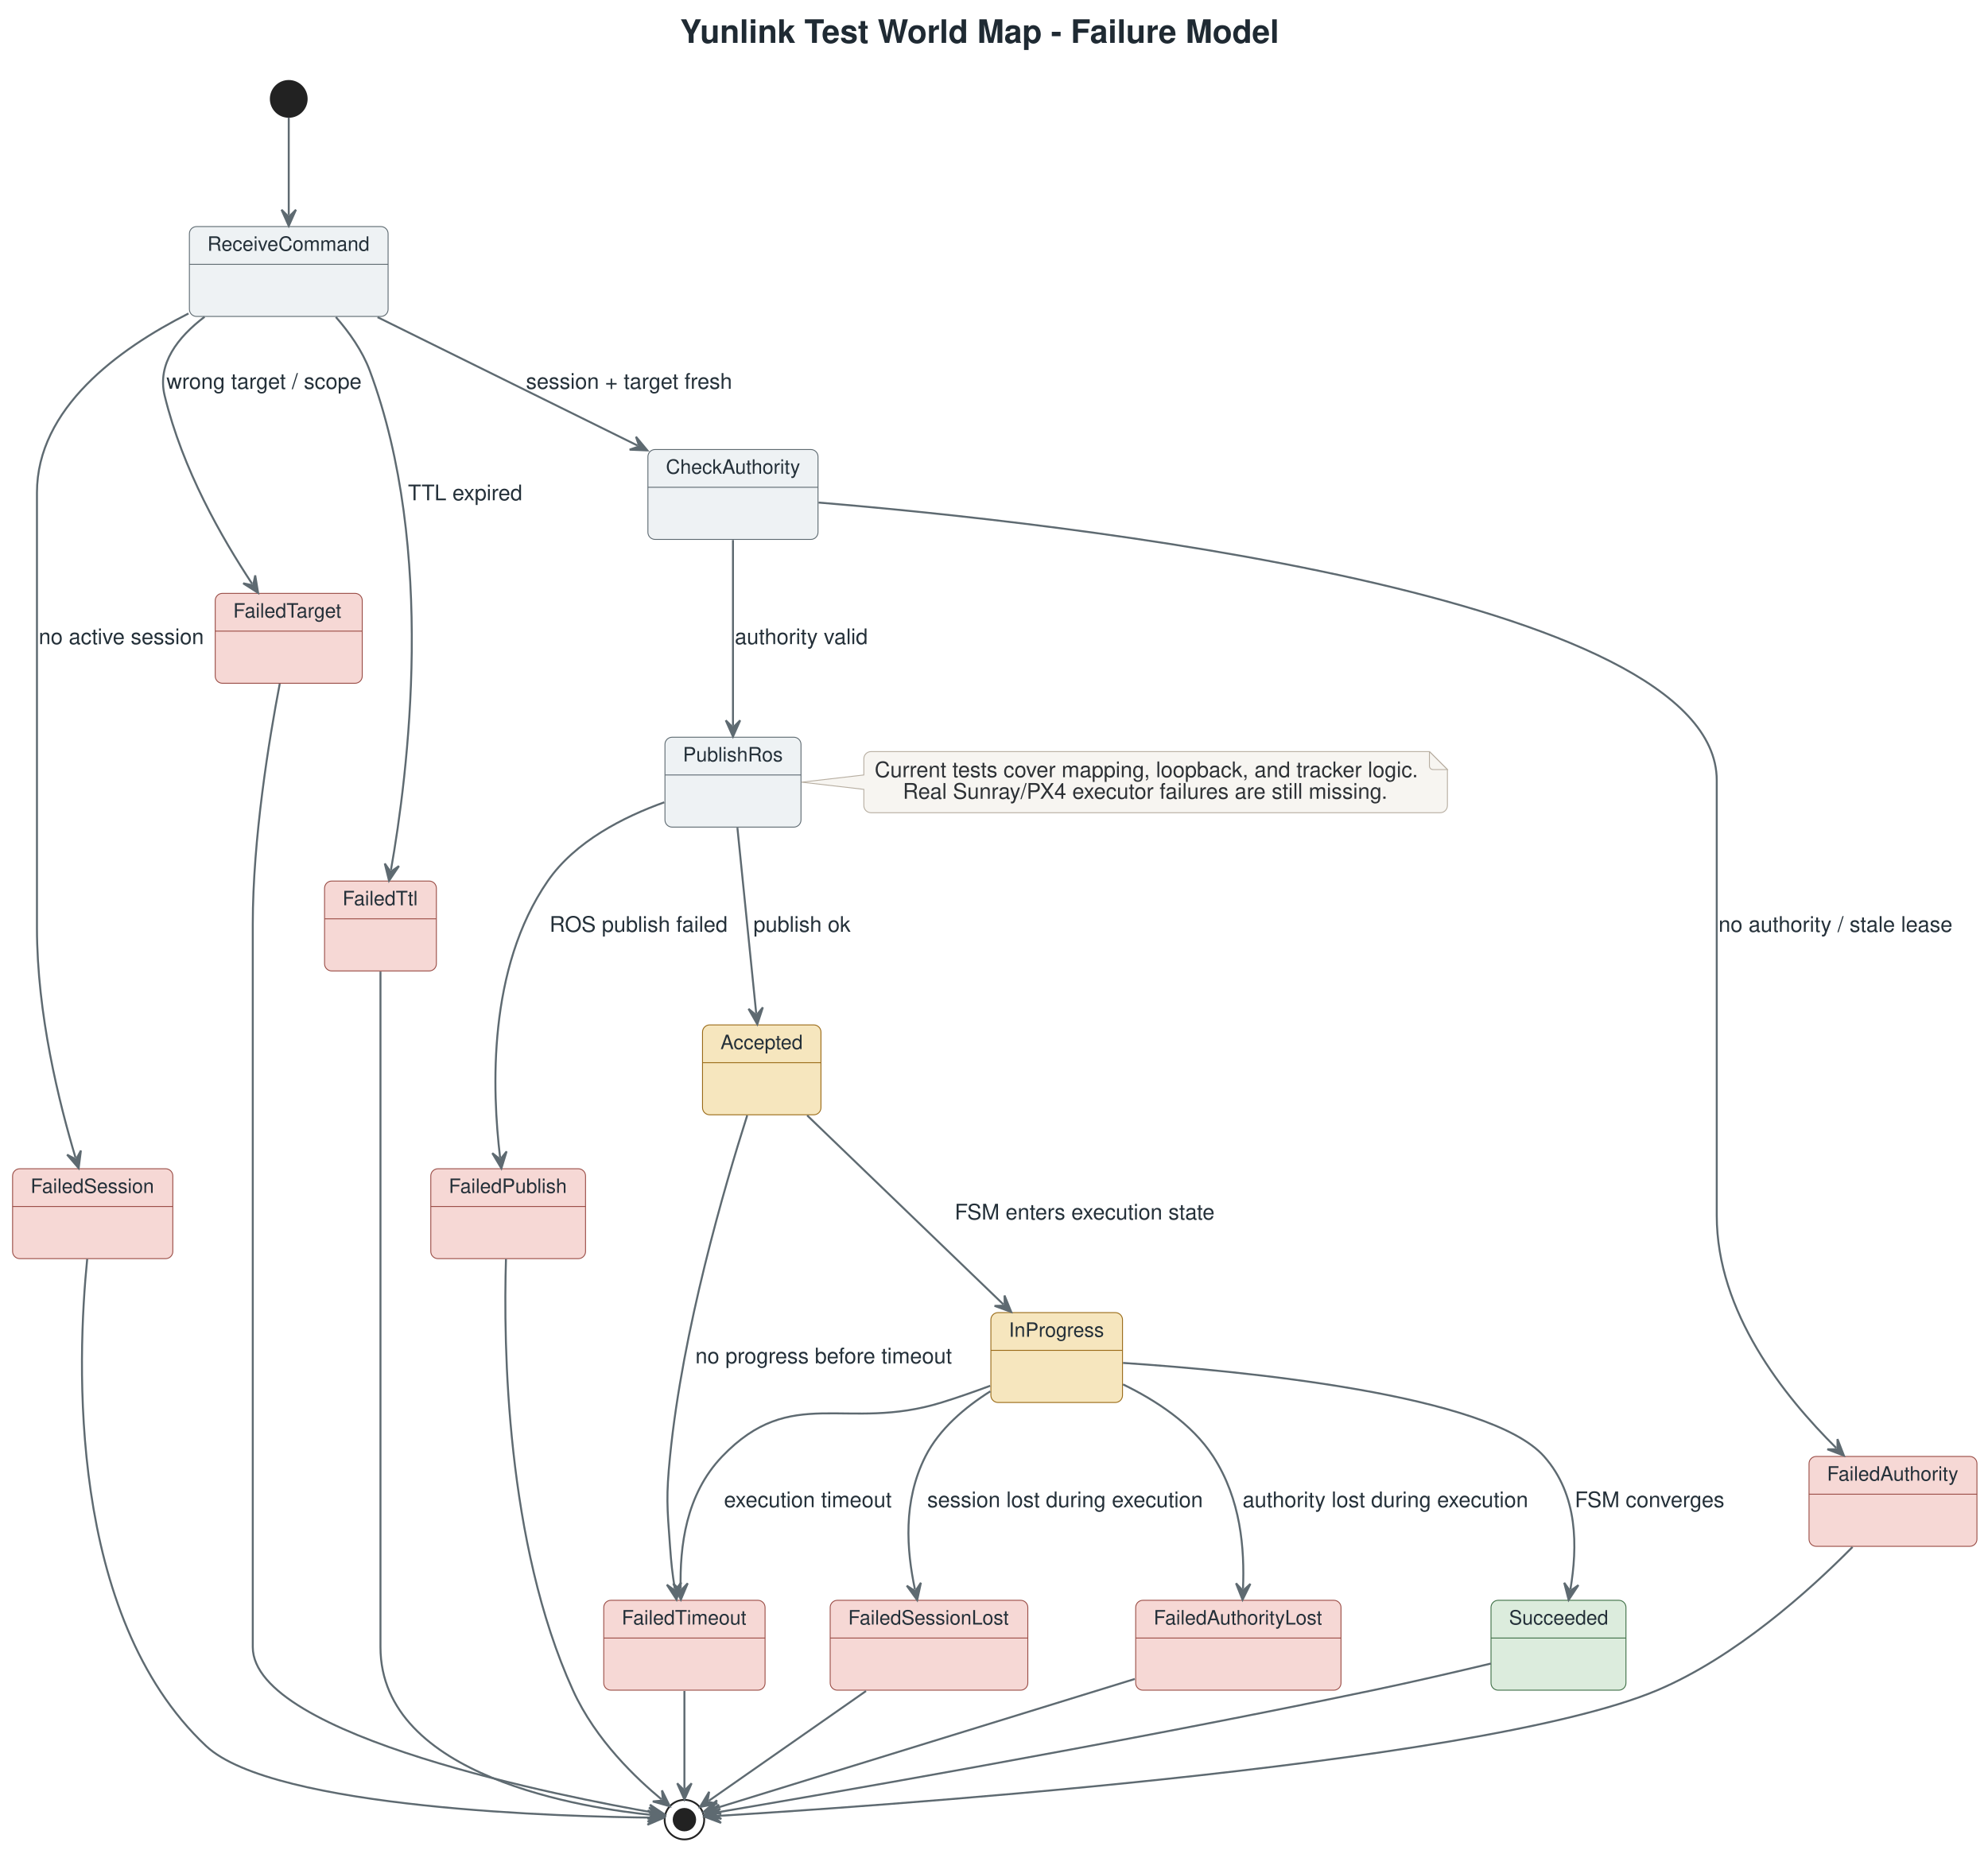
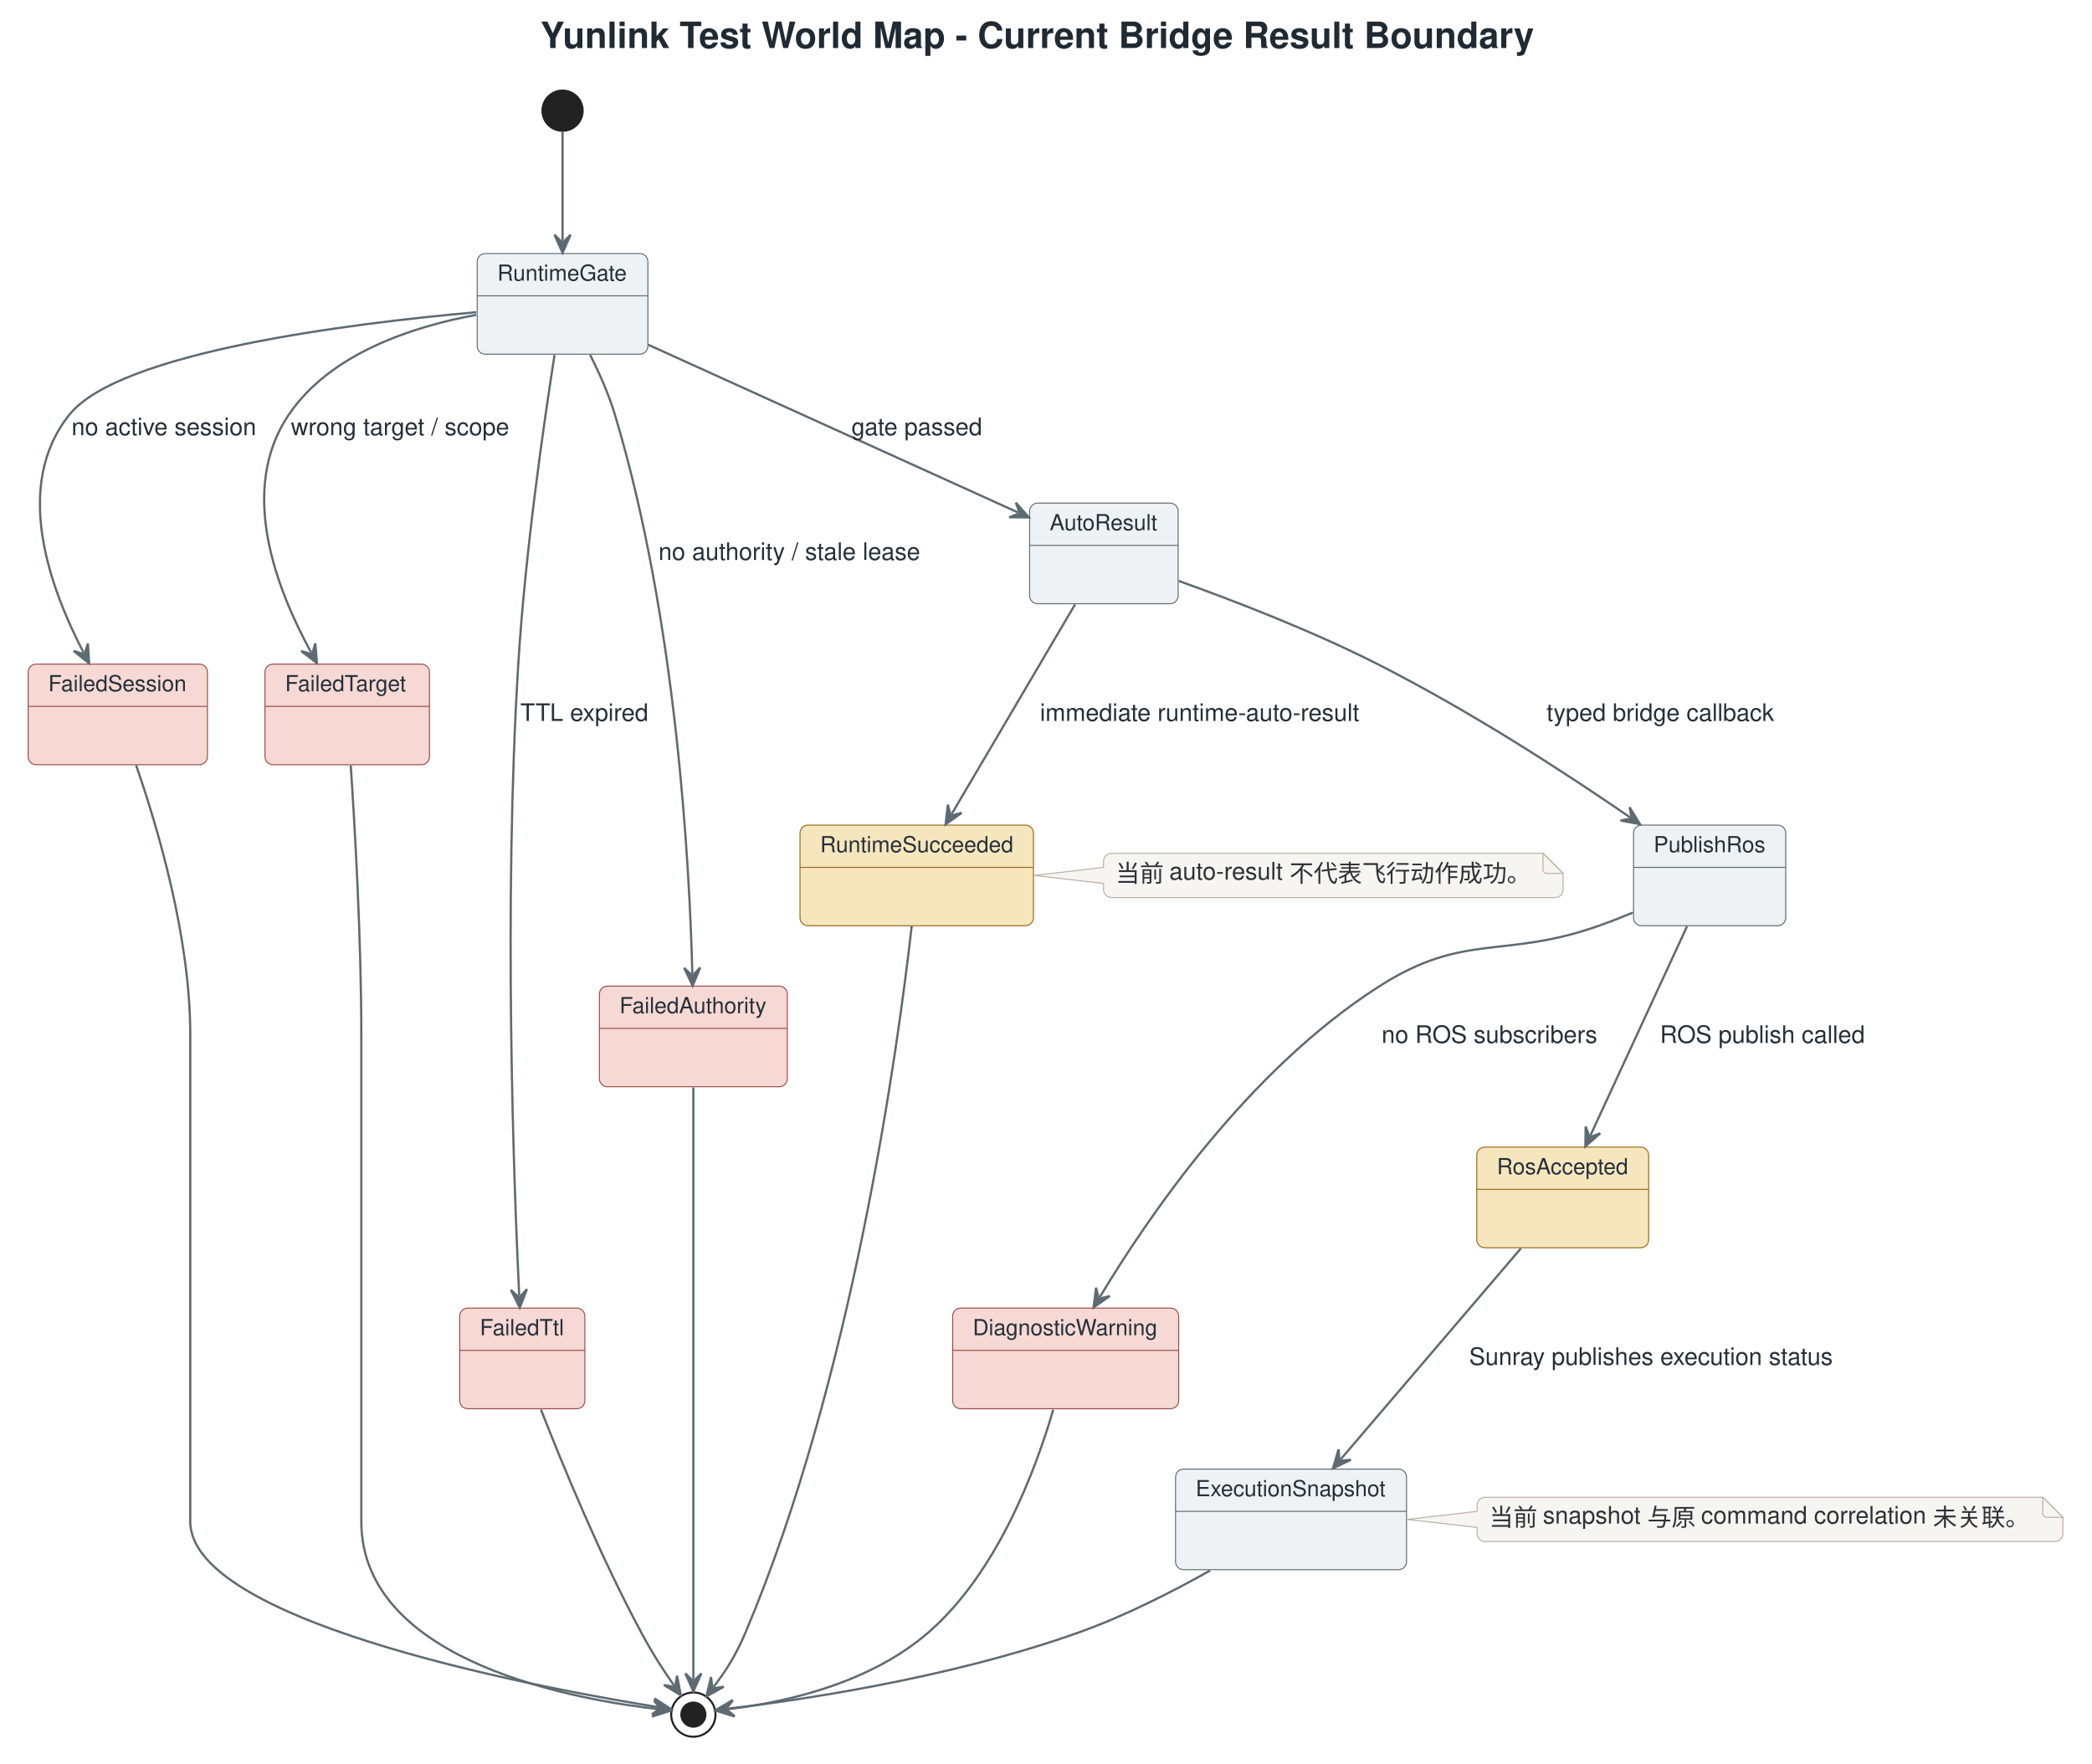
- <svg xmlns="http://www.w3.org/2000/svg" contentStyleType="text/css" data-diagram-type="STATE" height="1500.625px" preserveAspectRatio="none" style="width:1612px;height:1500px;background:#FFFFFF;" version="1.1" viewBox="0 0 1612 1500" width="1612.917px" zoomAndPan="magnify">
+ <svg xmlns="http://www.w3.org/2000/svg" contentStyleType="text/css" data-diagram-type="STATE" height="1278.958px" preserveAspectRatio="none" style="width:1516px;height:1278px;background:#FFFFFF;" version="1.1" viewBox="0 0 1516 1278" width="1516.667px" zoomAndPan="magnify">
  <defs />
  <g>
    <g class="title" data-source-line="2">
-       <text fill="#1F2A33" font-family="'Helvetica'" font-size="26.25" font-weight="bold" lengthAdjust="spacing" textLength="490.021" x="551.406" y="34.796">Yunlink Test World Map - Failure Model</text>
+       <text fill="#1F2A33" font-family="'Helvetica'" font-size="26.25" font-weight="700" lengthAdjust="spacing" textLength="723.375" x="391.599" y="34.796">Yunlink Test World Map - Current Bridge Result Boundary</text>
    </g>
    <g class="entity" data-qualified-name="FailedSession" id="ent0002">
-       <rect fill="#F6D8D5" height="72.917" rx="5.833" ry="5.833" style="stroke:#9A4D46;stroke-width:0.729;" width="129.928" x="10.208" y="947.917" />
-       <line style="stroke:#9A4D46;stroke-width:0.729;" x1="10.208" x2="140.137" y1="978.542" y2="978.542" />
-       <text fill="#243039" font-family="'Helvetica'" font-size="16.042" lengthAdjust="spacing" textLength="100.762" x="24.792" y="967.561">FailedSession</text>
+       <rect fill="#F6D8D5" height="72.917" rx="5.833" ry="5.833" style="stroke:#9A4D46;stroke-width:0.729;" width="129.928" x="20.402" y="481.25" />
+       <line style="stroke:#9A4D46;stroke-width:0.729;" x1="20.402" x2="150.331" y1="511.875" y2="511.875" />
+       <text fill="#243039" font-family="'Helvetica'" font-size="16.042" lengthAdjust="spacing" textLength="100.762" x="34.985" y="500.894">FailedSession</text>
    </g>
    <g class="entity" data-qualified-name="FailedTarget" id="ent0003">
-       <rect fill="#F6D8D5" height="72.917" rx="5.833" ry="5.833" style="stroke:#9A4D46;stroke-width:0.729;" width="119.221" x="174.519" y="481.25" />
-       <line style="stroke:#9A4D46;stroke-width:0.729;" x1="174.519" x2="293.74" y1="511.875" y2="511.875" />
-       <text fill="#243039" font-family="'Helvetica'" font-size="16.042" lengthAdjust="spacing" textLength="90.054" x="189.102" y="500.894">FailedTarget</text>
+       <rect fill="#F6D8D5" height="72.917" rx="5.833" ry="5.833" style="stroke:#9A4D46;stroke-width:0.729;" width="119.221" x="192.004" y="481.25" />
+       <line style="stroke:#9A4D46;stroke-width:0.729;" x1="192.004" x2="311.225" y1="511.875" y2="511.875" />
+       <text fill="#243039" font-family="'Helvetica'" font-size="16.042" lengthAdjust="spacing" textLength="90.054" x="206.588" y="500.894">FailedTarget</text>
    </g>
    <g class="entity" data-qualified-name="FailedTtl" id="ent0004">
-       <rect fill="#F6D8D5" height="72.917" rx="5.833" ry="5.833" style="stroke:#9A4D46;stroke-width:0.729;" width="90.678" x="263.171" y="714.583" />
-       <line style="stroke:#9A4D46;stroke-width:0.729;" x1="263.171" x2="353.849" y1="745.208" y2="745.208" />
-       <text fill="#243039" font-family="'Helvetica'" font-size="16.042" lengthAdjust="spacing" textLength="61.511" x="277.754" y="734.227">FailedTtl</text>
+       <rect fill="#F6D8D5" height="72.917" rx="5.833" ry="5.833" style="stroke:#9A4D46;stroke-width:0.729;" width="90.678" x="333.156" y="947.917" />
+       <line style="stroke:#9A4D46;stroke-width:0.729;" x1="333.156" x2="423.834" y1="978.542" y2="978.542" />
+       <text fill="#243039" font-family="'Helvetica'" font-size="16.042" lengthAdjust="spacing" textLength="61.511" x="347.74" y="967.561">FailedTtl</text>
    </g>
    <g class="entity" data-qualified-name="FailedAuthority" id="ent0005">
-       <rect fill="#F6D8D5" height="72.917" rx="5.833" ry="5.833" style="stroke:#9A4D46;stroke-width:0.729;" width="136.163" x="1466.879" y="1181.25" />
-       <line style="stroke:#9A4D46;stroke-width:0.729;" x1="1466.879" x2="1603.043" y1="1211.875" y2="1211.875" />
-       <text fill="#243039" font-family="'Helvetica'" font-size="16.042" lengthAdjust="spacing" textLength="106.997" x="1481.463" y="1200.894">FailedAuthority</text>
+       <rect fill="#F6D8D5" height="72.917" rx="5.833" ry="5.833" style="stroke:#9A4D46;stroke-width:0.729;" width="136.163" x="434.365" y="714.583" />
+       <line style="stroke:#9A4D46;stroke-width:0.729;" x1="434.365" x2="570.528" y1="745.208" y2="745.208" />
+       <text fill="#243039" font-family="'Helvetica'" font-size="16.042" lengthAdjust="spacing" textLength="106.997" x="448.948" y="734.227">FailedAuthority</text>
    </g>
-     <g class="entity" data-qualified-name="FailedPublish" id="ent0006">
-       <rect fill="#F6D8D5" height="72.917" rx="5.833" ry="5.833" style="stroke:#9A4D46;stroke-width:0.729;" width="125.472" x="349.315" y="947.917" />
-       <line style="stroke:#9A4D46;stroke-width:0.729;" x1="349.315" x2="474.786" y1="978.542" y2="978.542" />
-       <text fill="#243039" font-family="'Helvetica'" font-size="16.042" lengthAdjust="spacing" textLength="96.305" x="363.898" y="967.561">FailedPublish</text>
+     <g class="entity" data-qualified-name="DiagnosticWarning" id="ent0006">
+       <rect fill="#F6D8D5" height="72.917" rx="5.833" ry="5.833" style="stroke:#9A4D46;stroke-width:0.729;" width="163.798" x="690.346" y="947.917" />
+       <line style="stroke:#9A4D46;stroke-width:0.729;" x1="690.346" x2="854.143" y1="978.542" y2="978.542" />
+       <text fill="#243039" font-family="'Helvetica'" font-size="16.042" lengthAdjust="spacing" textLength="134.631" x="704.929" y="967.561">DiagnosticWarning</text>
    </g>
-     <g class="entity" data-qualified-name="FailedTimeout" id="ent0007">
-       <rect fill="#F6D8D5" height="72.917" rx="5.833" ry="5.833" style="stroke:#9A4D46;stroke-width:0.729;" width="130.806" x="489.562" y="1297.917" />
-       <line style="stroke:#9A4D46;stroke-width:0.729;" x1="489.562" x2="620.368" y1="1328.542" y2="1328.542" />
-       <text fill="#243039" font-family="'Helvetica'" font-size="16.042" lengthAdjust="spacing" textLength="101.639" x="504.146" y="1317.561">FailedTimeout</text>
+     <g class="entity" data-qualified-name="RuntimeSucceeded" id="ent0007">
+       <rect fill="#F6E6BE" height="72.917" rx="5.833" ry="5.833" style="stroke:#9A6B18;stroke-width:0.729;" width="169.171" x="579.746" y="597.917" />
+       <line style="stroke:#9A6B18;stroke-width:0.729;" x1="579.746" x2="748.917" y1="628.542" y2="628.542" />
+       <text fill="#243039" font-family="'Helvetica'" font-size="16.042" lengthAdjust="spacing" textLength="140.004" x="594.329" y="617.561">RuntimeSucceeded</text>
    </g>
-     <g class="entity" data-qualified-name="FailedSessionLost" id="ent0008">
-       <rect fill="#F6D8D5" height="72.917" rx="5.833" ry="5.833" style="stroke:#9A4D46;stroke-width:0.729;" width="160.249" x="673.167" y="1297.917" />
-       <line style="stroke:#9A4D46;stroke-width:0.729;" x1="673.167" x2="833.416" y1="1328.542" y2="1328.542" />
-       <text fill="#243039" font-family="'Helvetica'" font-size="16.042" lengthAdjust="spacing" textLength="131.083" x="687.75" y="1317.561">FailedSessionLost</text>
+     <g class="entity" data-qualified-name="RosAccepted" id="ent0008">
+       <rect fill="#F6E6BE" height="72.917" rx="5.833" ry="5.833" style="stroke:#9A6B18;stroke-width:0.729;" width="124.579" x="1070.154" y="831.25" />
+       <line style="stroke:#9A6B18;stroke-width:0.729;" x1="1070.154" x2="1194.733" y1="861.875" y2="861.875" />
+       <text fill="#243039" font-family="'Helvetica'" font-size="16.042" lengthAdjust="spacing" textLength="95.412" x="1084.737" y="850.894">RosAccepted</text>
    </g>
-     <g class="entity" data-qualified-name="FailedAuthorityLost" id="ent0009">
-       <rect fill="#F6D8D5" height="72.917" rx="5.833" ry="5.833" style="stroke:#9A4D46;stroke-width:0.729;" width="166.484" x="920.894" y="1297.917" />
-       <line style="stroke:#9A4D46;stroke-width:0.729;" x1="920.894" x2="1087.378" y1="1328.542" y2="1328.542" />
-       <text fill="#243039" font-family="'Helvetica'" font-size="16.042" lengthAdjust="spacing" textLength="137.318" x="935.477" y="1317.561">FailedAuthorityLost</text>
-     </g>
-     <g class="entity" data-qualified-name="Succeeded" id="ent0010">
-       <rect fill="#DCECDD" height="72.917" rx="5.833" ry="5.833" style="stroke:#3F7047;stroke-width:0.729;" width="109.438" x="1209.002" y="1297.917" />
-       <line style="stroke:#3F7047;stroke-width:0.729;" x1="1209.002" x2="1318.44" y1="1328.542" y2="1328.542" />
-       <text fill="#243039" font-family="'Helvetica'" font-size="16.042" lengthAdjust="spacing" textLength="80.271" x="1223.585" y="1317.561">Succeeded</text>
-     </g>
-     <g class="entity" data-qualified-name="Accepted" id="ent0011">
-       <rect fill="#F6E6BE" height="72.917" rx="5.833" ry="5.833" style="stroke:#9A6B18;stroke-width:0.729;" width="96.051" x="569.64" y="831.25" />
-       <line style="stroke:#9A6B18;stroke-width:0.729;" x1="569.64" x2="665.691" y1="861.875" y2="861.875" />
-       <text fill="#243039" font-family="'Helvetica'" font-size="16.042" lengthAdjust="spacing" textLength="66.885" x="584.223" y="850.894">Accepted</text>
-     </g>
-     <g class="entity" data-qualified-name="InProgress" id="ent0012">
-       <rect fill="#F6E6BE" height="72.917" rx="5.833" ry="5.833" style="stroke:#9A6B18;stroke-width:0.729;" width="106.735" x="803.469" y="1064.583" />
-       <line style="stroke:#9A6B18;stroke-width:0.729;" x1="803.469" x2="910.204" y1="1095.208" y2="1095.208" />
-       <text fill="#243039" font-family="'Helvetica'" font-size="16.042" lengthAdjust="spacing" textLength="77.569" x="818.052" y="1084.227">InProgress</text>
+     <g class="entity" data-qualified-name="ExecutionSnapshot" id="ent0009">
+       <rect fill="#EEF2F4" height="72.917" rx="5.833" ry="5.833" style="stroke:#5E6A71;stroke-width:0.729;" width="167.401" x="851.871" y="1064.583" />
+       <line style="stroke:#5E6A71;stroke-width:0.729;" x1="851.871" x2="1019.271" y1="1095.208" y2="1095.208" />
+       <text fill="#243039" font-family="'Helvetica'" font-size="16.042" lengthAdjust="spacing" textLength="138.234" x="866.454" y="1084.227">ExecutionSnapshot</text>
    </g>
    <g class="start_entity" data-qualified-name=".start." data-source-line="4" id="ent0002">
-       <ellipse cx="234.135" cy="80.208" fill="#222222" rx="14.583" ry="14.583" style="stroke:#222222;stroke-width:1.458;" />
+       <ellipse cx="407.663" cy="80.208" fill="#222222" rx="14.583" ry="14.583" style="stroke:#222222;stroke-width:1.458;" />
    </g>
-     <g class="entity" data-qualified-name="ReceiveCommand" id="ent0003">
-       <rect fill="#EEF2F4" height="72.917" rx="5.833" ry="5.833" style="stroke:#5E6A71;stroke-width:0.729;" width="161.119" x="153.577" y="183.75" />
-       <line style="stroke:#5E6A71;stroke-width:0.729;" x1="153.577" x2="314.696" y1="214.375" y2="214.375" />
-       <text fill="#243039" font-family="'Helvetica'" font-size="16.042" lengthAdjust="spacing" textLength="131.952" x="168.16" y="203.394">ReceiveCommand</text>
+     <g class="entity" data-qualified-name="RuntimeGate" id="ent0003">
+       <rect fill="#EEF2F4" height="72.917" rx="5.833" ry="5.833" style="stroke:#5E6A71;stroke-width:0.729;" width="123.678" x="345.815" y="183.75" />
+       <line style="stroke:#5E6A71;stroke-width:0.729;" x1="345.815" x2="469.492" y1="214.375" y2="214.375" />
+       <text fill="#243039" font-family="'Helvetica'" font-size="16.042" lengthAdjust="spacing" textLength="94.511" x="360.398" y="203.394">RuntimeGate</text>
    </g>
-     <g class="entity" data-qualified-name="CheckAuthority" id="ent0008">
-       <rect fill="#EEF2F4" height="72.917" rx="5.833" ry="5.833" style="stroke:#5E6A71;stroke-width:0.729;" width="137.941" x="525.365" y="364.583" />
-       <line style="stroke:#5E6A71;stroke-width:0.729;" x1="525.365" x2="663.306" y1="395.208" y2="395.208" />
-       <text fill="#243039" font-family="'Helvetica'" font-size="16.042" lengthAdjust="spacing" textLength="108.775" x="539.948" y="384.227">CheckAuthority</text>
+     <g class="entity" data-qualified-name="AutoResult" id="ent0009">
+       <rect fill="#EEF2F4" height="72.917" rx="5.833" ry="5.833" style="stroke:#5E6A71;stroke-width:0.729;" width="107.636" x="746.127" y="364.583" />
+       <line style="stroke:#5E6A71;stroke-width:0.729;" x1="746.127" x2="853.763" y1="395.208" y2="395.208" />
+       <text fill="#243039" font-family="'Helvetica'" font-size="16.042" lengthAdjust="spacing" textLength="78.469" x="760.71" y="384.227">AutoResult</text>
    </g>
-     <g class="entity" data-qualified-name="PublishRos" id="ent0011">
-       <rect fill="#EEF2F4" height="72.917" rx="5.833" ry="5.833" style="stroke:#5E6A71;stroke-width:0.729;" width="110.307" x="539.19" y="597.917" />
-       <line style="stroke:#5E6A71;stroke-width:0.729;" x1="539.19" x2="649.497" y1="628.542" y2="628.542" />
-       <text fill="#243039" font-family="'Helvetica'" font-size="16.042" lengthAdjust="spacing" textLength="81.14" x="553.773" y="617.561">PublishRos</text>
+     <g class="entity" data-qualified-name="PublishRos" id="ent0012">
+       <rect fill="#EEF2F4" height="72.917" rx="5.833" ry="5.833" style="stroke:#5E6A71;stroke-width:0.729;" width="110.307" x="1183.758" y="597.917" />
+       <line style="stroke:#5E6A71;stroke-width:0.729;" x1="1183.758" x2="1294.065" y1="628.542" y2="628.542" />
+       <text fill="#243039" font-family="'Helvetica'" font-size="16.042" lengthAdjust="spacing" textLength="81.14" x="1198.342" y="617.561">PublishRos</text>
    </g>
-     <g class="end_entity" data-qualified-name=".end." data-source-line="25" id="ent0021">
-       <ellipse cx="554.969" cy="1475.833" fill="none" rx="16.042" ry="16.042" style="stroke:#222222;stroke-width:1.458;" />
-       <ellipse cx="554.969" cy="1475.833" fill="#222222" rx="8.75" ry="8.75" style="stroke:#222222;stroke-width:1.458;" />
+     <g class="end_entity" data-qualified-name=".end." data-source-line="19" id="ent0017">
+       <ellipse cx="502.454" cy="1242.5" fill="none" rx="16.042" ry="16.042" style="stroke:#222222;stroke-width:1.458;" />
+       <ellipse cx="502.454" cy="1242.5" fill="#222222" rx="8.75" ry="8.75" style="stroke:#222222;stroke-width:1.458;" />
    </g>
-     <g class="entity" data-qualified-name="GMN2" data-source-line="48" id="ent0003">
-       <path d="M700.452,615.417 L700.452,628.542 L649.892,634.375 L700.452,640.208 L700.452,653.333 A5.833,5.833 0 0 0 706.285,659.167 L1167.819,659.167 A5.833,5.833 0 0 0 1173.653,653.333 L1173.653,624.167 L1159.069,609.583 L706.285,609.583 A5.833,5.833 0 0 0 700.452,615.417" fill="#F7F5F1" style="stroke:#B7AEA1;stroke-width:0.729;" />
-       <path d="M1159.069,609.583 L1159.069,621.25 A2.917,2.917 0 0 0 1161.986,624.167 L1173.653,624.167 L1159.069,609.583" fill="#F7F5F1" style="stroke:#B7AEA1;stroke-width:0.729;" />
-       <text fill="#2D3135" font-family="'Helvetica'" font-size="17.5" lengthAdjust="spacing" textLength="442.576" x="709.202" y="630.35">Current tests cover mapping, loopback, and tracker logic.</text>
-       <text fill="#2D3135" font-family="'Helvetica'" font-size="17.5" lengthAdjust="spacing" textLength="396.835" x="732.073" y="647.85">Real Sunray/PX4 executor failures are still missing.</text>
+     <g class="entity" data-qualified-name="GMN2" data-source-line="37" id="ent0003">
+       <path d="M799.692,624.167 L799.692,628.542 L749.233,634.375 L799.692,640.208 L799.692,644.583 A5.833,5.833 0 0 0 805.525,650.417 L1126.888,650.417 A5.833,5.833 0 0 0 1132.722,644.583 L1132.722,632.917 L1118.138,618.333 L805.525,618.333 A5.833,5.833 0 0 0 799.692,624.167" fill="#F7F5F1" style="stroke:#B7AEA1;stroke-width:0.729;" />
+       <path d="M1118.138,618.333 L1118.138,630 A2.917,2.917 0 0 0 1121.055,632.917 L1132.722,632.917 L1118.138,618.333" fill="#F7F5F1" style="stroke:#B7AEA1;stroke-width:0.729;" />
+       <text fill="#2D3135" font-family="'Helvetica'" font-size="17.5" lengthAdjust="spacing" textLength="302.405" x="808.442" y="639.1">当前 auto-result 不代表飞行动作成功。</text>
+     </g>
+     <g class="entity" data-qualified-name="GMN5" data-source-line="41" id="ent0006">
+       <path d="M1070.402,1090.833 L1070.402,1095.208 L1019.638,1101.042 L1070.402,1106.875 L1070.402,1111.25 A5.833,5.833 0 0 0 1076.235,1117.083 L1489.072,1117.083 A5.833,5.833 0 0 0 1494.905,1111.25 L1494.905,1099.583 L1480.322,1085 L1076.235,1085 A5.833,5.833 0 0 0 1070.402,1090.833" fill="#F7F5F1" style="stroke:#B7AEA1;stroke-width:0.729;" />
+       <path d="M1480.322,1085 L1480.322,1096.667 A2.917,2.917 0 0 0 1483.239,1099.583 L1494.905,1099.583 L1480.322,1085" fill="#F7F5F1" style="stroke:#B7AEA1;stroke-width:0.729;" />
+       <text fill="#2D3135" font-family="'Helvetica'" font-size="17.5" lengthAdjust="spacing" textLength="393.878" x="1079.152" y="1105.767">当前 snapshot 与原 command correlation 未关联。</text>
    </g>
    <g class="link" data-entity-1="ent0002" data-entity-2="ent0003" data-link-type="dependency" data-source-line="4" id="lnk4">
-       <path d="M234.135,95.317 C234.135,115.631 234.135,145.76 234.135,174.49" fill="none" id="*start*-to-ReceiveCommand" style="stroke:#5E6A71;stroke-width:1.604;" />
-       <polygon fill="#5E6A71" points="234.135,183.24,239.969,170.115,234.135,175.948,228.302,170.115,234.135,183.24" style="stroke:#5E6A71;stroke-width:1.604;" />
+       <path d="M407.663,95.317 C407.663,115.631 407.663,145.76 407.663,174.49" fill="none" id="*start*-to-RuntimeGate" style="stroke:#5E6A71;stroke-width:1.604;" />
+       <polygon fill="#5E6A71" points="407.663,183.24,413.496,170.115,407.663,175.948,401.829,170.115,407.663,183.24" style="stroke:#5E6A71;stroke-width:1.604;" />
    </g>
    <g class="link" data-entity-1="ent0003" data-entity-2="ent0002" data-link-type="dependency" data-source-line="6" id="lnk5">
-       <path d="M152.848,254.26 C95.915,283.062 29.969,331.173 29.969,399.583 C29.969,399.583 29.969,399.583 29.969,752.5 C29.969,822.617 47.87,894.148 61.258,939.036" fill="none" id="ReceiveCommand-to-FailedSession" style="stroke:#5E6A71;stroke-width:1.604;" />
-       <polygon fill="#5E6A71" points="63.758,947.421,65.597,933.176,61.674,940.433,54.417,936.51,63.758,947.421" style="stroke:#5E6A71;stroke-width:1.604;" />
-       <text fill="#243039" font-family="'Helvetica'" font-size="17.5" lengthAdjust="spacing" textLength="134.241" x="31.427" y="522.434">no active session</text>
+       <path d="M345.188,226.246 C252.787,234.456 86.669,255.238 50.371,300.417 C8.75,352.202 36.367,426.277 60.546,472.885" fill="none" id="RuntimeGate-to-FailedSession" style="stroke:#5E6A71;stroke-width:1.604;" />
+       <polygon fill="#5E6A71" points="64.575,480.652,63.709,466.315,61.217,474.18,53.353,471.688,64.575,480.652" style="stroke:#5E6A71;stroke-width:1.604;" />
+       <text fill="#243039" font-family="'Helvetica'" font-size="17.5" lengthAdjust="spacing" textLength="134.241" x="51.829" y="315.35">no active session</text>
    </g>
    <g class="link" data-entity-1="ent0003" data-entity-2="ent0003" data-link-type="dependency" data-source-line="7" id="lnk6">
-       <path d="M165.871,256.958 C144.2,273.423 127.269,295.094 133.51,320.833 C148.065,380.917 179.681,435.909 204.472,473.549" fill="none" id="ReceiveCommand-to-FailedTarget" style="stroke:#5E6A71;stroke-width:1.604;" />
-       <polygon fill="#5E6A71" points="209.285,480.856,206.937,466.687,205.274,474.767,197.194,473.104,209.285,480.856" style="stroke:#5E6A71;stroke-width:1.604;" />
-       <text fill="#243039" font-family="'Helvetica'" font-size="17.5" lengthAdjust="spacing" textLength="158.56" x="134.969" y="315.35">wrong target / scope</text>
+       <path d="M345.144,228.171 C299.119,236.615 239.502,255.967 209.329,300.417 C172.113,355.221 200.574,427.194 225.483,472.854" fill="none" id="RuntimeGate-to-FailedTarget" style="stroke:#5E6A71;stroke-width:1.604;" />
+       <polygon fill="#5E6A71" points="229.673,480.535,228.508,466.22,226.181,474.134,218.267,471.807,229.673,480.535" style="stroke:#5E6A71;stroke-width:1.604;" />
+       <text fill="#243039" font-family="'Helvetica'" font-size="17.5" lengthAdjust="spacing" textLength="158.56" x="210.787" y="315.35">wrong target / scope</text>
    </g>
    <g class="link" data-entity-1="ent0003" data-entity-2="ent0004" data-link-type="dependency" data-source-line="8" id="lnk7">
-       <path d="M272.344,257.133 C283.281,269.646 293.84,284.579 299.76,300.417 C354.01,445.842 330.727,627.975 316.99,705.704" fill="none" id="ReceiveCommand-to-FailedTtl" style="stroke:#5E6A71;stroke-width:1.604;" />
-       <polygon fill="#5E6A71" points="315.467,714.321,323.495,702.411,316.736,707.14,312.007,700.381,315.467,714.321" style="stroke:#5E6A71;stroke-width:1.604;" />
-       <text fill="#243039" font-family="'Helvetica'" font-size="17.5" lengthAdjust="spacing" textLength="93.37" x="330.779" y="405.767">TTL expired</text>
+       <path d="M401.858,257.235 C394.042,307.125 380.523,400.794 375.579,481.25 C364.817,655.987 372.333,856.854 376.242,938.856" fill="none" id="RuntimeGate-to-FailedTtl" style="stroke:#5E6A71;stroke-width:1.604;" />
+       <polygon fill="#5E6A71" points="376.658,947.596,381.86,934.208,376.311,940.312,370.207,934.763,376.658,947.596" style="stroke:#5E6A71;stroke-width:1.604;" />
+       <text fill="#243039" font-family="'Helvetica'" font-size="17.5" lengthAdjust="spacing" textLength="93.37" x="377.038" y="522.434">TTL expired</text>
    </g>
-     <g class="link" data-entity-1="ent0003" data-entity-2="ent0008" data-link-type="dependency" data-source-line="9" id="lnk9">
-       <path d="M306.163,257.25 C369.804,288.677 454.184,330.36 517.038,361.408" fill="none" id="ReceiveCommand-to-CheckAuthority" style="stroke:#5E6A71;stroke-width:1.604;" />
-       <polygon fill="#5E6A71" points="524.883,365.283,515.699,354.24,518.346,362.054,510.532,364.701,524.883,365.283" style="stroke:#5E6A71;stroke-width:1.604;" />
-       <text fill="#243039" font-family="'Helvetica'" font-size="17.5" lengthAdjust="spacing" textLength="167.797" x="426.49" y="315.35">session + target fresh</text>
+     <g class="link" data-entity-1="ent0003" data-entity-2="ent0005" data-link-type="dependency" data-source-line="9" id="lnk8">
+       <path d="M427.671,257.177 C434.321,270.39 441.16,285.746 445.579,300.417 C490.569,449.823 499.751,628.836 501.719,705.647" fill="none" id="RuntimeGate-to-FailedAuthority" style="stroke:#5E6A71;stroke-width:1.604;" />
+       <polygon fill="#5E6A71" points="501.944,714.394,507.439,701.124,501.757,707.105,495.776,701.423,501.944,714.394" style="stroke:#5E6A71;stroke-width:1.604;" />
+       <text fill="#243039" font-family="'Helvetica'" font-size="17.5" lengthAdjust="spacing" textLength="189.697" x="477.181" y="405.767">no authority / stale lease</text>
    </g>
-     <g class="link" data-entity-1="ent0008" data-entity-2="ent0005" data-link-type="dependency" data-source-line="11" id="lnk10">
-       <path d="M663.731,407.604 C857.806,423.748 1392.052,481.921 1392.052,632.917 C1392.052,632.917 1392.052,632.917 1392.052,985.833 C1392.052,1064.452 1446.657,1132.383 1488.949,1174.398" fill="none" id="CheckAuthority-to-FailedAuthority" style="stroke:#5E6A71;stroke-width:1.604;" />
-       <polygon fill="#5E6A71" points="1495.156,1180.565,1489.956,1167.176,1489.983,1175.426,1481.734,1175.453,1495.156,1180.565" style="stroke:#5E6A71;stroke-width:1.604;" />
-       <text fill="#243039" font-family="'Helvetica'" font-size="17.5" lengthAdjust="spacing" textLength="189.697" x="1393.51" y="755.767">no authority / stale lease</text>
+     <g class="link" data-entity-1="ent0003" data-entity-2="ent0009" data-link-type="dependency" data-source-line="10" id="lnk10">
+       <path d="M469.817,249.856 C545.869,284.346 665.417,338.569 737.692,371.352" fill="none" id="RuntimeGate-to-AutoResult" style="stroke:#5E6A71;stroke-width:1.604;" />
+       <polygon fill="#5E6A71" points="745.66,374.967,736.117,364.233,739.02,371.955,731.298,374.857,745.66,374.967" style="stroke:#5E6A71;stroke-width:1.604;" />
+       <text fill="#243039" font-family="'Helvetica'" font-size="17.5" lengthAdjust="spacing" textLength="95.353" x="617.021" y="315.35">gate passed</text>
    </g>
-     <g class="link" data-entity-1="ent0008" data-entity-2="ent0011" data-link-type="dependency" data-source-line="12" id="lnk12">
-       <path d="M594.344,437.996 C594.344,481.294 594.344,545.315 594.344,588.627" fill="none" id="CheckAuthority-to-PublishRos" style="stroke:#5E6A71;stroke-width:1.604;" />
-       <polygon fill="#5E6A71" points="594.344,597.377,600.177,584.252,594.344,590.085,588.51,584.252,594.344,597.377" style="stroke:#5E6A71;stroke-width:1.604;" />
-       <text fill="#243039" font-family="'Helvetica'" font-size="17.5" lengthAdjust="spacing" textLength="107.974" x="595.802" y="522.434">authority valid</text>
+     <g class="link" data-entity-1="ent0009" data-entity-2="ent0007" data-link-type="dependency" data-source-line="12" id="lnk11">
+       <path d="M779.056,437.996 C753.565,481.294 715.172,546.524 689.68,589.836" fill="none" id="AutoResult-to-RuntimeSucceeded" style="stroke:#5E6A71;stroke-width:1.604;" />
+       <polygon fill="#5E6A71" points="685.242,597.377,696.926,589.025,688.94,591.093,686.872,583.107,685.242,597.377" style="stroke:#5E6A71;stroke-width:1.604;" />
+       <text fill="#243039" font-family="'Helvetica'" font-size="17.5" lengthAdjust="spacing" textLength="232.447" x="753.667" y="522.434">immediate runtime-auto-result</text>
    </g>
-     <g class="link" data-entity-1="ent0011" data-entity-2="ent0006" data-link-type="dependency" data-source-line="14" id="lnk13">
-       <path d="M538.65,650.708 C505.735,662.492 466.273,682.456 444.135,714.583 C395.267,785.473 398.938,883.914 405.515,938.908" fill="none" id="PublishRos-to-FailedPublish" style="stroke:#5E6A71;stroke-width:1.604;" />
-       <polygon fill="#5E6A71" points="406.554,947.596,410.788,933.871,405.688,940.356,399.204,935.256,406.554,947.596" style="stroke:#5E6A71;stroke-width:1.604;" />
-       <text fill="#243039" font-family="'Helvetica'" font-size="17.5" lengthAdjust="spacing" textLength="144.939" x="445.594" y="755.767">ROS publish failed</text>
+     <g class="link" data-entity-1="ent0009" data-entity-2="ent0012" data-link-type="dependency" data-source-line="13" id="lnk13">
+       <path d="M854.16,420.962 C894.702,435.488 951.052,457.246 998.288,481.25 C1066.742,516.046 1133.598,559.566 1181.213,592.277" fill="none" id="AutoResult-to-PublishRos" style="stroke:#5E6A71;stroke-width:1.604;" />
+       <polygon fill="#5E6A71" points="1188.425,597.231,1180.91,584.991,1182.415,593.102,1174.304,594.607,1188.425,597.231" style="stroke:#5E6A71;stroke-width:1.604;" />
+       <text fill="#243039" font-family="'Helvetica'" font-size="17.5" lengthAdjust="spacing" textLength="164.404" x="1120.7" y="522.434">typed bridge callback</text>
    </g>
-     <g class="link" data-entity-1="ent0011" data-entity-2="ent0011" data-link-type="dependency" data-source-line="15" id="lnk14">
-       <path d="M597.931,671.329 C602.321,714.627 608.803,778.692 613.193,822.005" fill="none" id="PublishRos-to-Accepted" style="stroke:#5E6A71;stroke-width:1.604;" />
-       <polygon fill="#5E6A71" points="614.075,830.71,618.555,817.064,613.34,823.456,606.948,818.24,614.075,830.71" style="stroke:#5E6A71;stroke-width:1.604;" />
-       <text fill="#243039" font-family="'Helvetica'" font-size="17.5" lengthAdjust="spacing" textLength="78.801" x="610.91" y="755.767">publish ok</text>
+     <g class="link" data-entity-1="ent0012" data-entity-2="ent0006" data-link-type="dependency" data-source-line="15" id="lnk14">
+       <path d="M1183.219,661.34 C1175.067,664.723 1166.725,667.99 1158.704,670.833 C1089.623,695.275 1061.506,675.165 999.746,714.583 C903.977,775.702 831.799,882.162 797.003,939.912" fill="none" id="PublishRos-to-DiagnosticWarning" style="stroke:#5E6A71;stroke-width:1.604;" />
+       <polygon fill="#5E6A71" points="792.487,947.406,804.258,939.175,796.251,941.161,794.265,933.154,792.487,947.406" style="stroke:#5E6A71;stroke-width:1.604;" />
+       <text fill="#243039" font-family="'Helvetica'" font-size="17.5" lengthAdjust="spacing" textLength="156.586" x="1001.204" y="755.767">no ROS subscribers</text>
    </g>
-     <g class="link" data-entity-1="ent0011" data-entity-2="ent0012" data-link-type="dependency" data-source-line="17" id="lnk15">
-       <path d="M654.515,904.663 C699.46,947.96 768.686,1014.661 813.646,1057.973" fill="none" id="Accepted-to-InProgress" style="stroke:#5E6A71;stroke-width:1.604;" />
-       <polygon fill="#5E6A71" points="819.948,1064.044,814.543,1050.737,814.697,1058.985,806.448,1059.139,819.948,1064.044" style="stroke:#5E6A71;stroke-width:1.604;" />
-       <text fill="#243039" font-family="'Helvetica'" font-size="17.5" lengthAdjust="spacing" textLength="213.016" x="774.112" y="989.1">FSM enters execution state</text>
+     <g class="link" data-entity-1="ent0012" data-entity-2="ent0008" data-link-type="dependency" data-source-line="16" id="lnk15">
+       <path d="M1222.506,671.329 C1202.498,714.627 1172.553,779.455 1152.544,822.767" fill="none" id="PublishRos-to-RosAccepted" style="stroke:#5E6A71;stroke-width:1.604;" />
+       <polygon fill="#5E6A71" points="1148.875,830.71,1159.675,821.242,1151.933,824.091,1149.084,816.349,1148.875,830.71" style="stroke:#5E6A71;stroke-width:1.604;" />
+       <text fill="#243039" font-family="'Helvetica'" font-size="17.5" lengthAdjust="spacing" textLength="148.827" x="1202.892" y="755.767">ROS publish called</text>
    </g>
-     <g class="link" data-entity-1="ent0011" data-entity-2="ent0007" data-link-type="dependency" data-source-line="18" id="lnk16">
-       <path d="M605.879,904.677 C587.592,962.033 553.423,1078.992 543.302,1181.25 C540.108,1213.494 540.91,1221.85 543.302,1254.167 C544.337,1268.371 545.072,1275.245 547.201,1288.72" fill="none" id="Accepted-to-FailedTimeout" style="stroke:#5E6A71;stroke-width:1.604;" />
-       <polygon fill="#5E6A71" points="548.567,1297.362,552.28,1283.488,547.429,1290.16,540.756,1285.309,548.567,1297.362" style="stroke:#5E6A71;stroke-width:1.604;" />
-       <text fill="#243039" font-family="'Helvetica'" font-size="17.5" lengthAdjust="spacing" textLength="209.145" x="563.85" y="1105.767">no progress before timeout</text>
+     <g class="link" data-entity-1="ent0008" data-entity-2="ent0009" data-link-type="dependency" data-source-line="17" id="lnk16">
+       <path d="M1102.121,904.663 C1065.123,947.96 1008.639,1014.079 971.626,1057.392" fill="none" id="RosAccepted-to-ExecutionSnapshot" style="stroke:#5E6A71;stroke-width:1.604;" />
+       <polygon fill="#5E6A71" points="965.942,1064.044,978.903,1057.855,970.679,1058.5,970.034,1050.276,965.942,1064.044" style="stroke:#5E6A71;stroke-width:1.604;" />
+       <text fill="#243039" font-family="'Helvetica'" font-size="17.5" lengthAdjust="spacing" textLength="265.576" x="1064.612" y="989.1">Sunray publishes execution status</text>
    </g>
-     <g class="link" data-entity-1="ent0012" data-entity-2="ent0010" data-link-type="dependency" data-source-line="20" id="lnk17">
-       <path d="M910.612,1105.402 C1007.985,1111.877 1207.544,1131.069 1252.052,1181.25 C1279.906,1212.662 1279.105,1254.928 1273.403,1288.995" fill="none" id="InProgress-to-Succeeded" style="stroke:#5E6A71;stroke-width:1.604;" />
-       <polygon fill="#5E6A71" points="1271.958,1297.625,1279.878,1285.643,1273.162,1290.433,1268.372,1283.717,1271.958,1297.625" style="stroke:#5E6A71;stroke-width:1.604;" />
-       <text fill="#243039" font-family="'Helvetica'" font-size="17.5" lengthAdjust="spacing" textLength="122.543" x="1276.931" y="1222.434">FSM converges</text>
+     <g class="link" data-entity-1="ent0002" data-entity-2="ent0017" data-link-type="dependency" data-source-line="19" id="lnk18">
+       <path d="M98.612,554.517 C114.173,599.258 137.871,679.015 137.871,749.583 C137.871,749.583 137.871,749.583 137.871,1102.5 C137.871,1178.173 407.116,1225.925 477.67,1237.184" fill="none" id="FailedSession-to-*end*" style="stroke:#5E6A71;stroke-width:1.604;" />
+       <polygon fill="#5E6A71" points="486.31,1238.562,474.269,1230.734,479.11,1237.414,472.43,1242.255,486.31,1238.562" style="stroke:#5E6A71;stroke-width:1.604;" />
    </g>
-     <g class="link" data-entity-1="ent0012" data-entity-2="ent0007" data-link-type="dependency" data-source-line="21" id="lnk18">
-       <path d="M802.929,1123.952 C790.11,1128.706 776.402,1133.519 763.51,1137.5 C685.708,1161.562 641.944,1122.479 585.594,1181.25 C556.033,1212.079 551.181,1254.373 551.91,1288.629" fill="none" id="InProgress-to-FailedTimeout" style="stroke:#5E6A71;stroke-width:1.604;" />
-       <polygon fill="#5E6A71" points="552.096,1297.377,557.649,1284.131,551.941,1290.087,545.985,1284.379,552.096,1297.377" style="stroke:#5E6A71;stroke-width:1.604;" />
-       <text fill="#243039" font-family="'Helvetica'" font-size="17.5" lengthAdjust="spacing" textLength="137.163" x="587.052" y="1222.434">execution timeout</text>
+     <g class="link" data-entity-1="ent0003" data-entity-2="ent0017" data-link-type="dependency" data-source-line="20" id="lnk19">
+       <path d="M254.173,554.677 C257.192,599.9 261.829,680.517 261.829,749.583 C261.829,749.583 261.829,749.583 261.829,1102.5 C261.829,1206.377 423.641,1232.58 477.585,1238.573" fill="none" id="FailedTarget-to-*end*" style="stroke:#5E6A71;stroke-width:1.604;" />
+       <polygon fill="#5E6A71" points="486.281,1239.54,473.881,1232.293,479.034,1238.734,472.592,1243.888,486.281,1239.54" style="stroke:#5E6A71;stroke-width:1.604;" />
    </g>
-     <g class="link" data-entity-1="ent0012" data-entity-2="ent0008" data-link-type="dependency" data-source-line="22" id="lnk19">
-       <path d="M803.002,1128.444 C782.629,1141.277 761.658,1158.879 750.385,1181.25 C732.01,1217.694 735.154,1257.052 741.907,1289.179" fill="none" id="InProgress-to-FailedSessionLost" style="stroke:#5E6A71;stroke-width:1.604;" />
-       <polygon fill="#5E6A71" points="743.706,1297.742,746.715,1283.697,742.207,1290.606,735.298,1286.097,743.706,1297.742" style="stroke:#5E6A71;stroke-width:1.604;" />
-       <text fill="#243039" font-family="'Helvetica'" font-size="17.5" lengthAdjust="spacing" textLength="224.714" x="751.844" y="1222.434">session lost during execution</text>
+     <g class="link" data-entity-1="ent0004" data-entity-2="ent0017" data-link-type="dependency" data-source-line="21" id="lnk20">
+       <path d="M392.029,1021.504 C407.706,1061.594 435.167,1128.196 464.538,1182.708 C473.36,1199.085 480.277,1209.691 488.37,1221.27" fill="none" id="FailedTtl-to-*end*" style="stroke:#5E6A71;stroke-width:1.604;" />
+       <polygon fill="#5E6A71" points="493.383,1228.442,490.645,1214.342,489.206,1222.465,481.083,1221.026,493.383,1228.442" style="stroke:#5E6A71;stroke-width:1.604;" />
    </g>
-     <g class="link" data-entity-1="ent0012" data-entity-2="ent0009" data-link-type="dependency" data-source-line="23" id="lnk20">
-       <path d="M910.612,1122.815 C936.906,1135.575 966.525,1154.694 983.719,1181.25 C1006.235,1216.046 1009.252,1256.012 1007.895,1288.751" fill="none" id="InProgress-to-FailedAuthorityLost" style="stroke:#5E6A71;stroke-width:1.604;" />
-       <polygon fill="#5E6A71" points="1007.533,1297.494,1013.905,1284.621,1007.835,1290.208,1002.248,1284.139,1007.533,1297.494" style="stroke:#5E6A71;stroke-width:1.604;" />
-       <text fill="#243039" font-family="'Helvetica'" font-size="17.5" lengthAdjust="spacing" textLength="232.499" x="1007.562" y="1222.434">authority lost during execution</text>
+     <g class="link" data-entity-1="ent0005" data-entity-2="ent0017" data-link-type="dependency" data-source-line="22" id="lnk21">
+       <path d="M502.454,788.025 C502.454,886.171 502.454,1149.487 502.454,1216.994" fill="none" id="FailedAuthority-to-*end*" style="stroke:#5E6A71;stroke-width:1.604;" />
+       <polygon fill="#5E6A71" points="502.454,1225.744,508.288,1212.619,502.454,1218.452,496.621,1212.619,502.454,1225.744" style="stroke:#5E6A71;stroke-width:1.604;" />
    </g>
-     <g class="link" data-entity-1="ent0002" data-entity-2="ent0021" data-link-type="dependency" data-source-line="25" id="lnk22">
-       <path d="M70.715,1021.081 C62.431,1103.594 54.673,1310.342 167.052,1416.042 C221.856,1467.608 462.38,1473.529 529.521,1474.2" fill="none" id="FailedSession-to-*end*" style="stroke:#5E6A71;stroke-width:1.604;" />
-       <polygon fill="#5E6A71" points="538.271,1474.287,525.205,1468.323,530.98,1474.215,525.088,1479.989,538.271,1474.287" style="stroke:#5E6A71;stroke-width:1.604;" />
+     <g class="link" data-entity-1="ent0007" data-entity-2="ent0017" data-link-type="dependency" data-source-line="23" id="lnk22">
+       <path d="M660.698,671.052 C650.635,759.938 617.823,999.308 540.371,1182.708 C533.035,1200.062 525.854,1210.966 517.235,1222.283" fill="none" id="RuntimeSucceeded-to-*end*" style="stroke:#5E6A71;stroke-width:1.604;" />
+       <polygon fill="#5E6A71" points="511.933,1229.244,524.526,1222.336,516.351,1223.443,515.245,1215.268,511.933,1229.244" style="stroke:#5E6A71;stroke-width:1.604;" />
    </g>
-     <g class="link" data-entity-1="ent0003" data-entity-2="ent0021" data-link-type="dependency" data-source-line="26" id="lnk23">
-       <path d="M226.844,554.517 C218.21,599.594 204.969,680.021 204.969,749.583 C204.969,749.583 204.969,749.583 204.969,1335.833 C204.969,1408.706 461.926,1458.244 530.395,1470.188" fill="none" id="FailedTarget-to-*end*" style="stroke:#5E6A71;stroke-width:1.604;" />
-       <polygon fill="#5E6A71" points="539.015,1471.692,527.087,1463.69,531.831,1470.439,525.082,1475.183,539.015,1471.692" style="stroke:#5E6A71;stroke-width:1.604;" />
+     <g class="link" data-entity-1="ent0006" data-entity-2="ent0017" data-link-type="dependency" data-source-line="24" id="lnk23">
+       <path d="M763.248,1021.548 C750.415,1065.458 722.706,1139.469 673.079,1182.708 C626.821,1223.017 560.059,1234.791 527.247,1238.568" fill="none" id="DiagnosticWarning-to-*end*" style="stroke:#5E6A71;stroke-width:1.604;" />
+       <polygon fill="#5E6A71" points="518.554,1239.569,532.26,1243.863,525.798,1238.735,530.926,1232.273,518.554,1239.569" style="stroke:#5E6A71;stroke-width:1.604;" />
    </g>
-     <g class="link" data-entity-1="ent0004" data-entity-2="ent0021" data-link-type="dependency" data-source-line="27" id="lnk24">
-       <path d="M308.51,788.025 C308.51,833.277 308.51,913.908 308.51,982.917 C308.51,982.917 308.51,982.917 308.51,1335.833 C308.51,1441.854 475.255,1466.728 530.089,1472.182" fill="none" id="FailedTtl-to-*end*" style="stroke:#5E6A71;stroke-width:1.604;" />
-       <polygon fill="#5E6A71" points="538.796,1473.048,526.313,1465.944,531.54,1472.326,525.158,1477.553,538.796,1473.048" style="stroke:#5E6A71;stroke-width:1.604;" />
-     </g>
-     <g class="link" data-entity-1="ent0005" data-entity-2="ent0021" data-link-type="dependency" data-source-line="28" id="lnk25">
-       <path d="M1502.156,1254.677 C1466.821,1290.45 1407.088,1344.073 1343.927,1370.833 C1196.694,1433.206 679.305,1466.922 579.949,1472.901" fill="none" id="FailedAuthority-to-*end*" style="stroke:#5E6A71;stroke-width:1.604;" />
-       <polygon fill="#5E6A71" points="571.215,1473.427,584.666,1478.461,578.493,1472.989,583.966,1466.816,571.215,1473.427" style="stroke:#5E6A71;stroke-width:1.604;" />
-     </g>
-     <g class="link" data-entity-1="ent0006" data-entity-2="ent0021" data-link-type="dependency" data-source-line="29" id="lnk26">
-       <path d="M410.273,1021.14 C408.158,1091.213 410.244,1251.396 464.552,1370.833 C483.117,1411.681 516.451,1442.777 536.415,1459.387" fill="none" id="FailedPublish-to-*end*" style="stroke:#5E6A71;stroke-width:1.604;" />
-       <polygon fill="#5E6A71" points="543.142,1464.983,536.783,1452.105,537.536,1460.32,529.321,1461.073,543.142,1464.983" style="stroke:#5E6A71;stroke-width:1.604;" />
-     </g>
-     <g class="link" data-entity-1="ent0007" data-entity-2="ent0021" data-link-type="dependency" data-source-line="30" id="lnk27">
-       <path d="M554.969,1371.504 C554.969,1400.058 554.969,1429.881 554.969,1450.75" fill="none" id="FailedTimeout-to-*end*" style="stroke:#5E6A71;stroke-width:1.604;" />
-       <polygon fill="#5E6A71" points="554.969,1459.5,560.802,1446.375,554.969,1452.208,549.135,1446.375,554.969,1459.5" style="stroke:#5E6A71;stroke-width:1.604;" />
-     </g>
-     <g class="link" data-entity-1="ent0008" data-entity-2="ent0021" data-link-type="dependency" data-source-line="31" id="lnk28">
-       <path d="M702.217,1371.504 C656.994,1403.106 601.342,1441.977 574.786,1460.527" fill="none" id="FailedSessionLost-to-*end*" style="stroke:#5E6A71;stroke-width:1.604;" />
-       <polygon fill="#5E6A71" points="567.612,1465.537,581.713,1462.804,573.59,1461.362,575.032,1453.239,567.612,1465.537" style="stroke:#5E6A71;stroke-width:1.604;" />
-     </g>
-     <g class="link" data-entity-1="ent0009" data-entity-2="ent0021" data-link-type="dependency" data-source-line="32" id="lnk29">
-       <path d="M920.179,1361.733 C810.221,1395.64 633.403,1450.184 578.876,1466.999" fill="none" id="FailedAuthorityLost-to-*end*" style="stroke:#5E6A71;stroke-width:1.604;" />
-       <polygon fill="#5E6A71" points="570.515,1469.577,584.776,1471.284,577.482,1467.428,581.338,1460.135,570.515,1469.577" style="stroke:#5E6A71;stroke-width:1.604;" />
-     </g>
-     <g class="link" data-entity-1="ent0010" data-entity-2="ent0021" data-link-type="dependency" data-source-line="33" id="lnk30">
-       <path d="M1208.915,1349.235 C1180.506,1356.017 1145.215,1364.198 1113.51,1370.833 C899.69,1415.546 646.357,1458.946 579.638,1470.219" fill="none" id="Succeeded-to-*end*" style="stroke:#5E6A71;stroke-width:1.604;" />
-       <polygon fill="#5E6A71" points="571.01,1471.677,584.924,1475.242,578.2,1470.462,582.98,1463.739,571.01,1471.677" style="stroke:#5E6A71;stroke-width:1.604;" />
+     <g class="link" data-entity-1="ent0009" data-entity-2="ent0017" data-link-type="dependency" data-source-line="25" id="lnk24">
+       <path d="M876.954,1138.098 C849.144,1153.702 814.946,1171.071 782.454,1182.708 C685.679,1217.373 571.023,1233.09 527.346,1238.238" fill="none" id="ExecutionSnapshot-to-*end*" style="stroke:#5E6A71;stroke-width:1.604;" />
+       <polygon fill="#5E6A71" points="518.656,1239.263,532.374,1243.519,525.898,1238.409,531.008,1231.933,518.656,1239.263" style="stroke:#5E6A71;stroke-width:1.604;" />
    </g>
  </g>
</svg>
